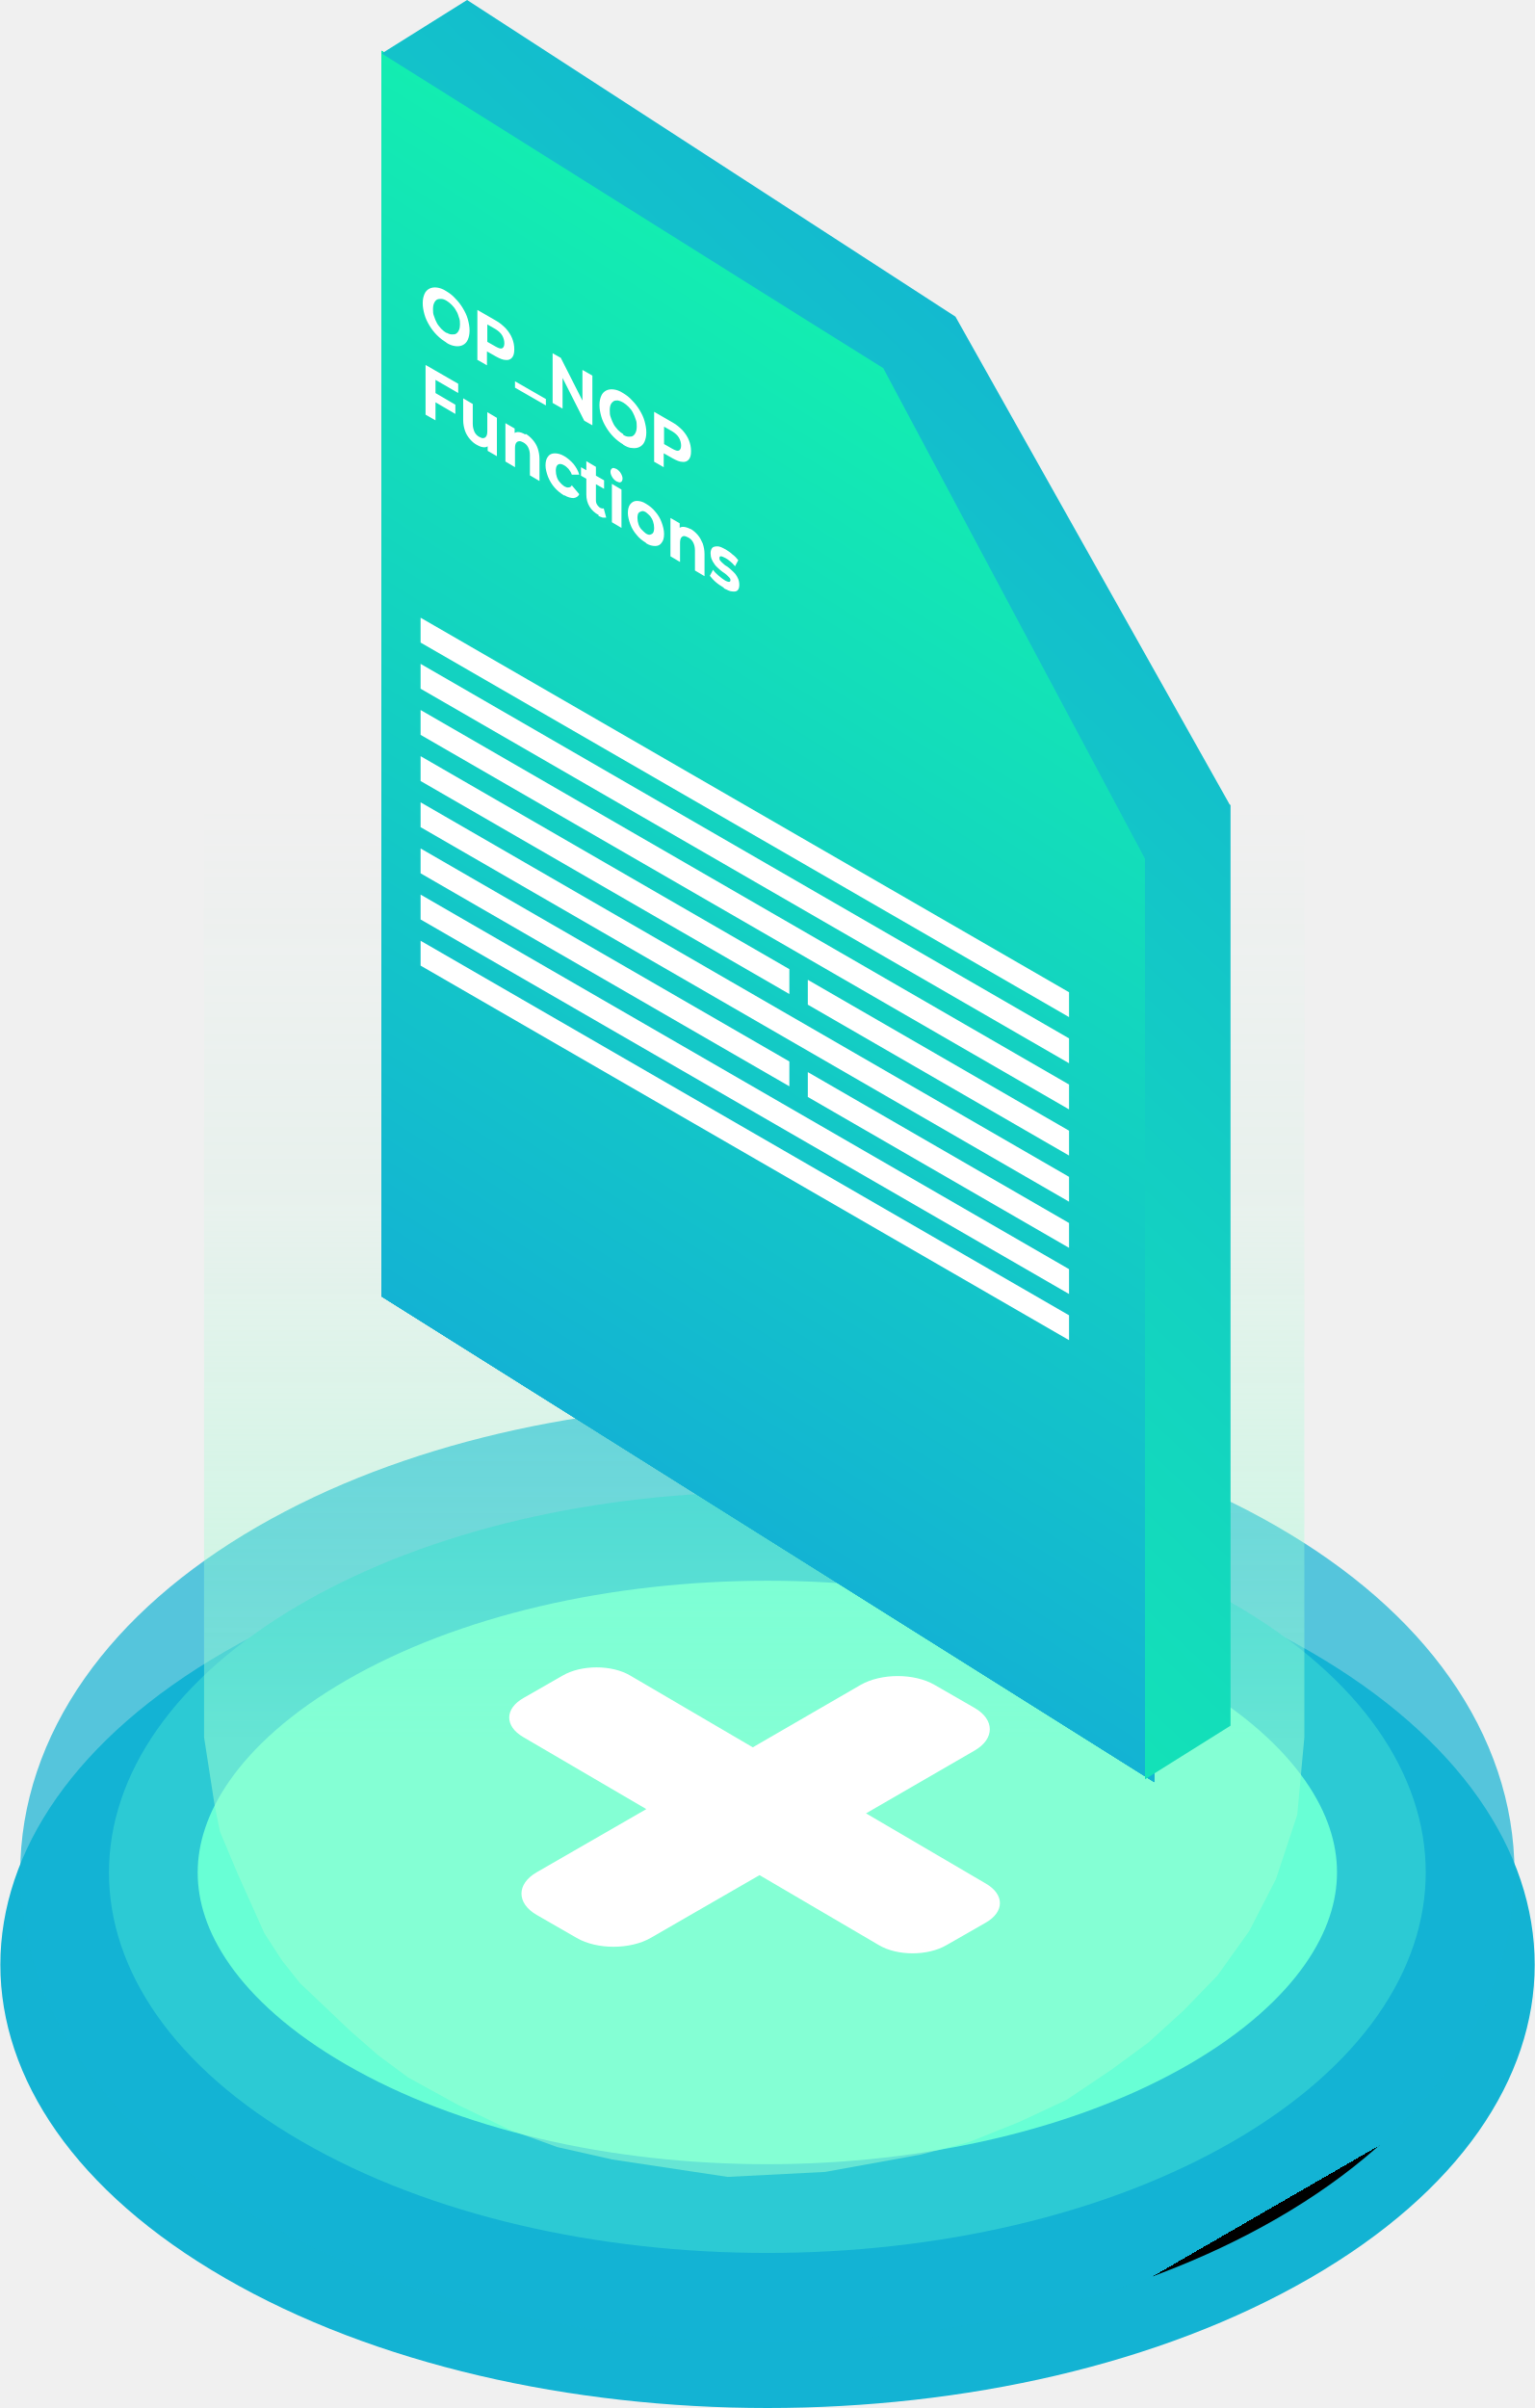
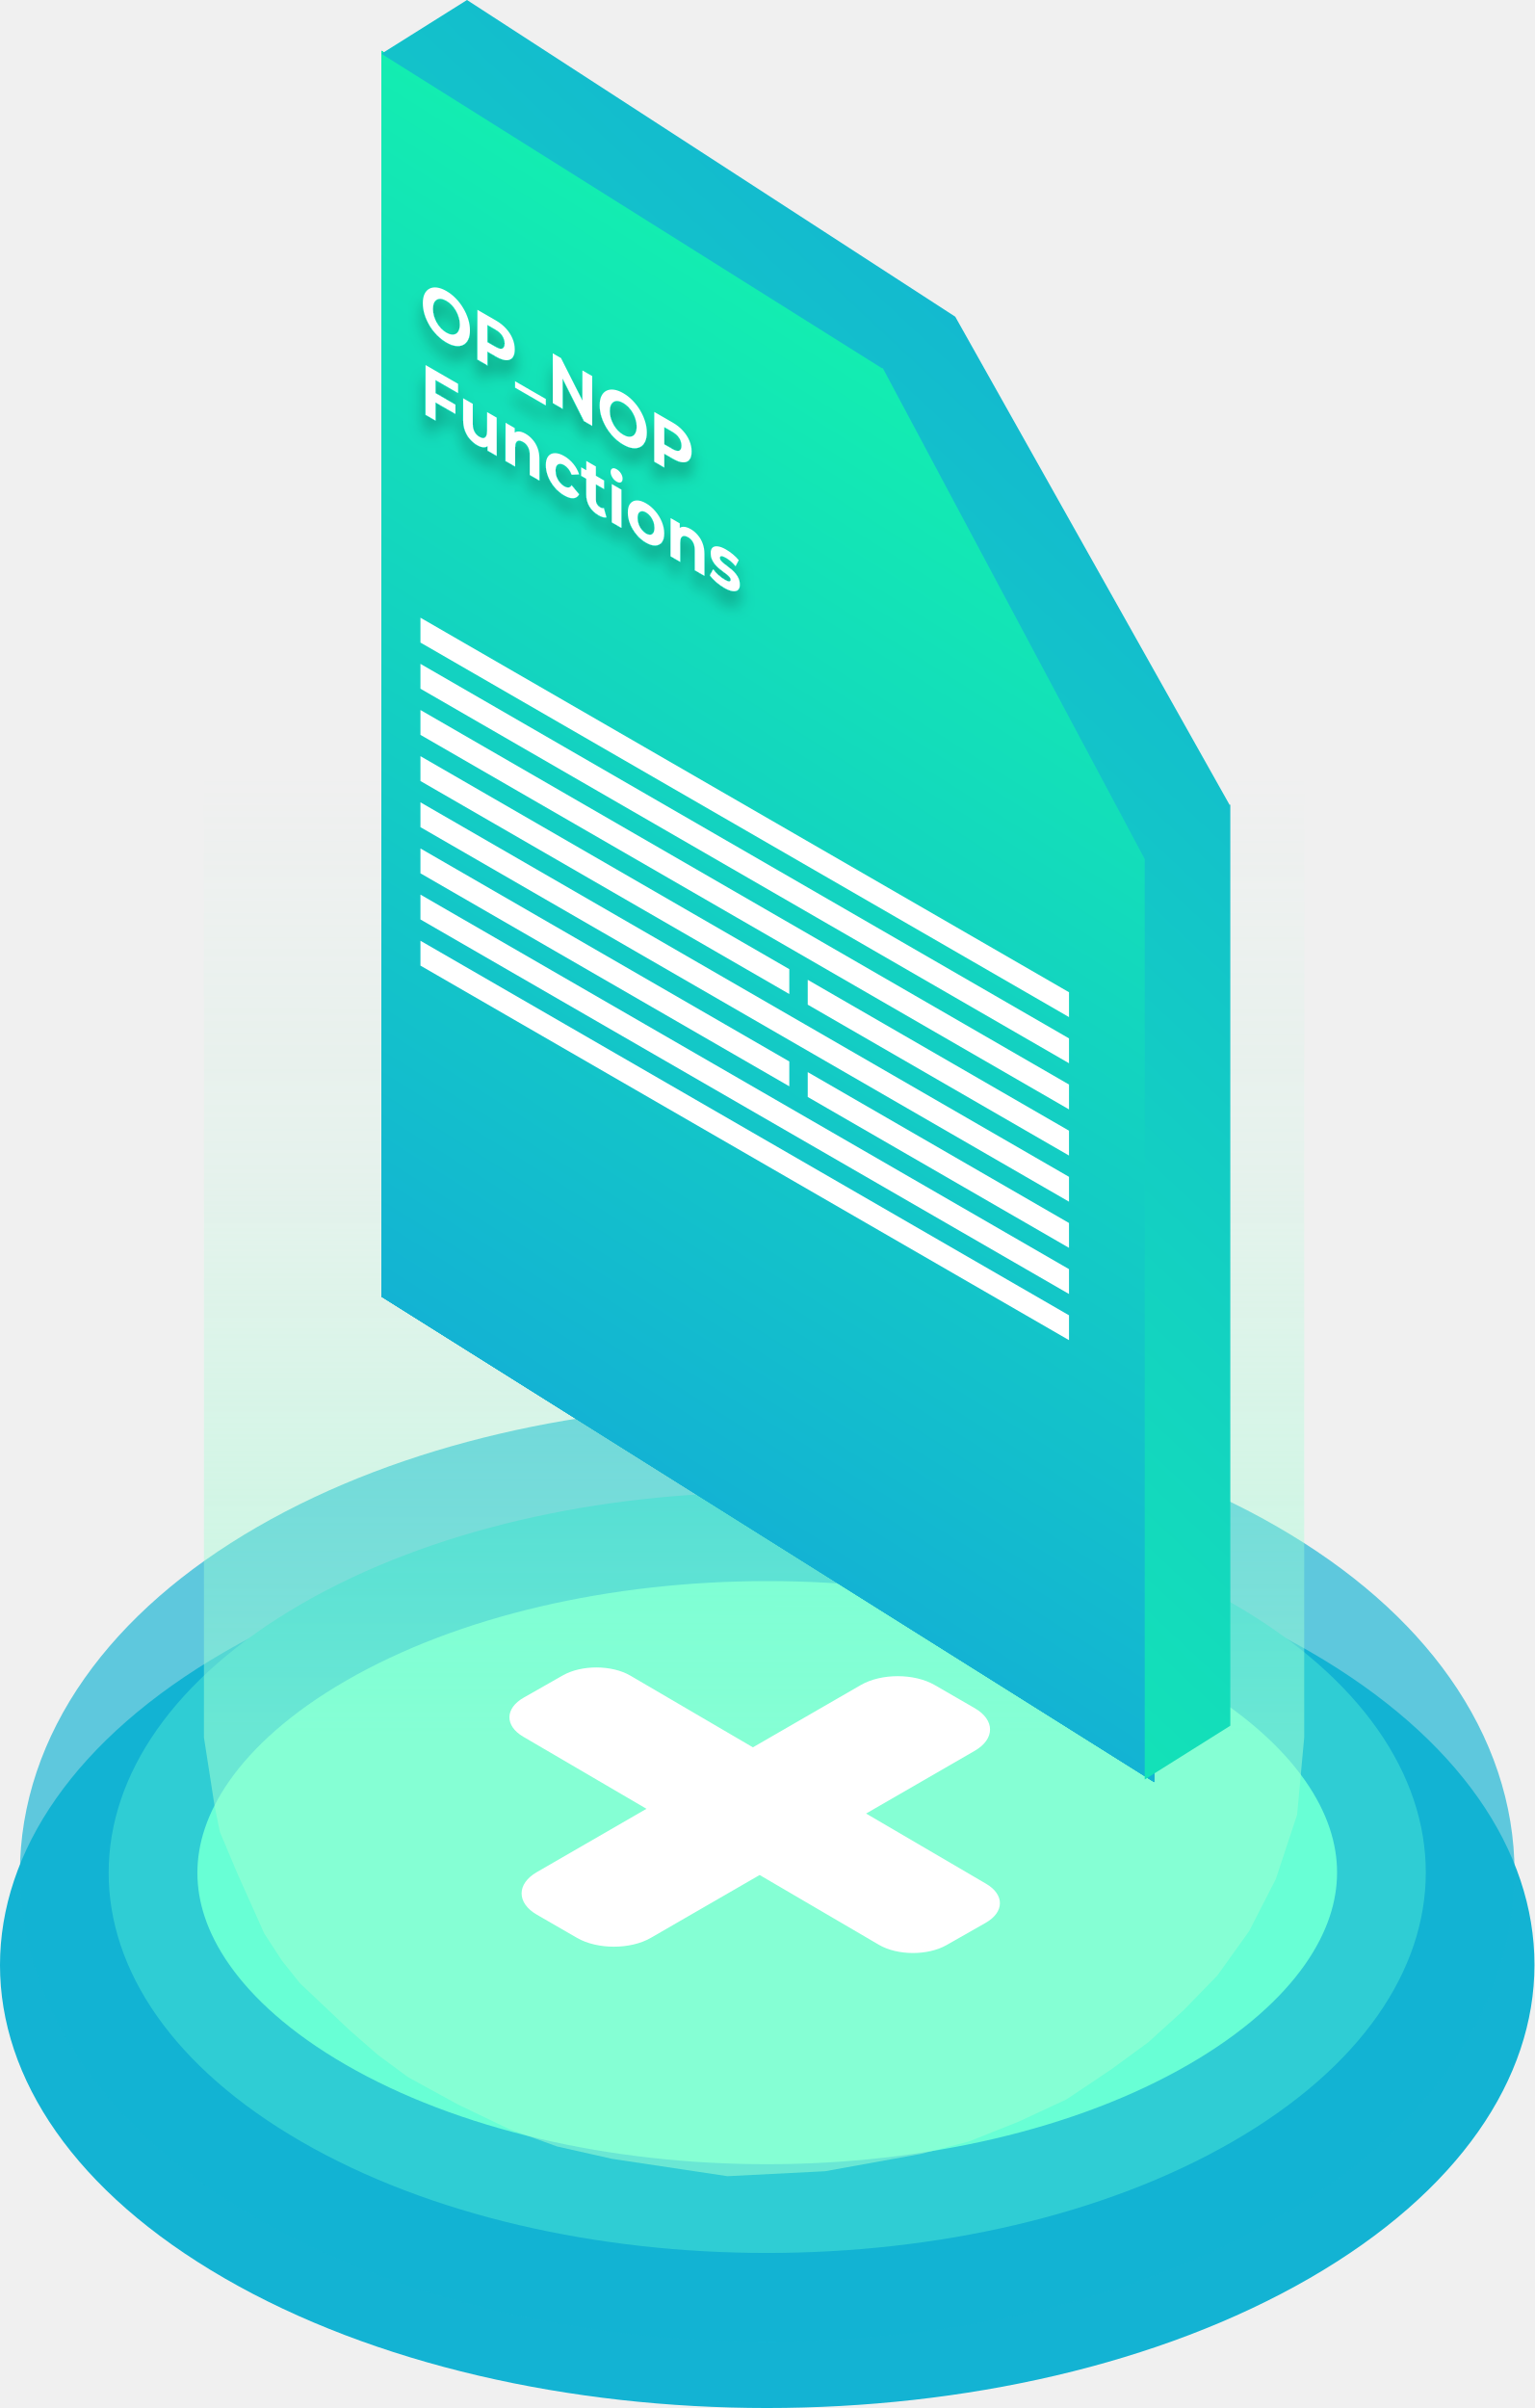
- <svg xmlns="http://www.w3.org/2000/svg" version="1.1" viewBox="0 0 432.3 678.3">
+ <svg xmlns="http://www.w3.org/2000/svg" fill="none" viewBox="89.54 0 432.33 678.3">
+   <path d="M458.593 465.231C542.994 513.96 542.964 592.981 458.527 641.731C374.091 690.481 237.221 690.498 152.821 641.769C68.42 593.04 68.45 514.019 152.886 465.269C237.323 416.52 374.193 416.503 458.593 465.231Z" fill="#13B3D3" />
+   <path d="M436.943 451.731C509.377 493.551 509.365 561.38 436.877 603.231C364.388 645.082 246.906 645.089 174.471 603.269C102.037 561.449 102.049 493.62 174.537 451.769C247.025 409.918 364.508 409.911 436.943 451.731Z" fill="#68FFD5" stroke="url(#paint0_linear_149_20)" stroke-width="50" />
+   <path d="M147 115H457V489.402L455 511.168L449 529.303L441.5 543.95L432.5 556.504L423 566.269L413 575.336L402.5 583.008L390 591.378L376.5 597.655L362.5 603.235L349 606.723L322 611.605L294.5 613L262 608.118L246.5 604.63L233 599.748L218.5 592.773L204.5 585.101L196 578.824L188 571.849L174 558.597L169 552.319L164 544.647L156.5 527.908L151.5 516.05L150 508.712L147 489.402V115Z" fill="url(#paint1_linear_149_20)" />
+   <g style="mix-blend-mode:screen">
+     <path fill-rule="evenodd" clip-rule="evenodd" d="M352.868 474.642C347.128 471.328 337.823 471.328 332.083 474.642L301.673 492.2L267.166 472.015C261.939 468.958 253.405 468.923 248.105 471.938L237.086 478.205C231.786 481.22 231.726 486.142 236.953 489.199L271.683 509.514L240.803 527.343C235.063 530.656 235.063 536.029 240.803 539.343L252.113 545.873C257.852 549.186 267.158 549.186 272.898 545.873L303.568 528.165L337.172 547.822C342.398 550.879 350.932 550.914 356.233 547.899L367.251 541.632C372.552 538.617 372.611 533.695 367.385 530.637L333.558 510.851L364.178 493.172C369.918 489.858 369.918 484.486 364.178 481.172L352.868 474.642Z" fill="white" />
+   </g>
+   <path fill-rule="evenodd" clip-rule="evenodd" d="M340.654 104.534L197 14.307V365.244L414.734 502V241.946L340.654 104.534Z" fill="url(#paint2_linear_149_20)" />
+   <path fill-rule="evenodd" clip-rule="evenodd" d="M340.654 104.534L197 14.307V365.244L414.734 502V241.946L340.654 104.534Z" fill="url(#paint3_linear_149_20)" />
+   <path fill-rule="evenodd" clip-rule="evenodd" d="M340.654 104.534L197 14.307V365.244L414.734 502V241.946L340.654 104.534Z" fill="url(#paint4_linear_149_20)" />
+   <path fill-rule="evenodd" clip-rule="evenodd" d="M340.654 104.534L197 14.307V365.244L414.734 502V241.946L340.654 104.534Z" fill="url(#paint5_linear_149_20)" />
+   <path fill-rule="evenodd" clip-rule="evenodd" d="M197 15.148L221.118 0L358.68 89.206L358.681 89.207L358.68 89.207L435.984 226.738L436.177 226.617V486.111L412.059 501.259V241.942L412.048 241.949L338.254 103.669L338.105 103.775L197 15.148Z" fill="url(#paint6_linear_149_20)" />
+   <g style="mix-blend-mode:screen">
+     <rect width="211" height="7" transform="matrix(0.866025 0.5 0 1 208 174)" fill="white" />
+   </g>
+   <g style="mix-blend-mode:screen">
+     <rect width="120" height="7" transform="matrix(0.866025 0.5 0 1 208 213)" fill="white" />
+   </g>
+   <g style="mix-blend-mode:screen">
+     <rect width="85" height="7" transform="matrix(0.866025 0.5 0 1 317.117 276)" fill="white" />
+   </g>
+   <g style="mix-blend-mode:screen">
+     <rect width="85" height="7" transform="matrix(0.866025 0.5 0 1 317.117 302)" fill="white" />
+   </g>
+   <g style="mix-blend-mode:screen">
+     <rect width="211" height="7" transform="matrix(0.866025 0.5 0 1 208 200)" fill="white" />
+   </g>
+   <g style="mix-blend-mode:screen">
+     <rect width="211" height="7" transform="matrix(0.866025 0.5 0 1 208 187)" fill="white" />
+   </g>
+   <g style="mix-blend-mode:screen">
+     <rect width="211" height="7" transform="matrix(0.866025 0.5 0 1 208 226)" fill="white" />
+   </g>
+   <g style="mix-blend-mode:screen">
+     <rect width="211" height="7" transform="matrix(0.866025 0.5 0 1 208 265)" fill="white" />
+   </g>
+   <g style="mix-blend-mode:screen">
+     <rect width="211" height="7" transform="matrix(0.866025 0.5 0 1 208 252)" fill="white" />
+   </g>
+   <g style="mix-blend-mode:screen">
+     <rect width="120" height="7" transform="matrix(0.866025 0.5 0 1 208 239)" fill="white" />
+   </g>
+   <g filter="url(#filter0_d_149_20)">
+     <path d="M215.327 96.47C214.368 95.917 213.479 95.223 212.659 94.39C211.851 93.563 211.147 92.65 210.546 91.65C209.957 90.657 209.495 89.623 209.16 88.55C208.837 87.483 208.675 86.43 208.675 85.39C208.675 84.35 208.837 83.483 209.16 82.79C209.495 82.103 209.963 81.607 210.563 81.3C211.164 80.993 211.868 80.893 212.677 81C213.485 81.107 214.362 81.433 215.309 81.98C216.268 82.533 217.145 83.22 217.942 84.04C218.75 84.867 219.449 85.777 220.038 86.77C220.638 87.77 221.106 88.807 221.441 89.88C221.776 90.94 221.943 91.997 221.943 93.05C221.943 94.09 221.776 94.96 221.441 95.66C221.106 96.347 220.638 96.843 220.038 97.15C219.449 97.45 218.75 97.547 217.942 97.44C217.145 97.34 216.273 97.017 215.327 96.47ZM215.309 93.7C215.852 94.013 216.348 94.193 216.799 94.24C217.261 94.293 217.665 94.22 218.011 94.02C218.358 93.82 218.623 93.5 218.808 93.06C219.004 92.627 219.102 92.077 219.102 91.41C219.102 90.743 219.004 90.08 218.808 89.42C218.623 88.767 218.358 88.14 218.011 87.54C217.676 86.947 217.278 86.41 216.816 85.93C216.354 85.45 215.852 85.053 215.309 84.74C214.767 84.427 214.264 84.243 213.802 84.19C213.352 84.143 212.954 84.22 212.607 84.42C212.261 84.62 211.989 84.937 211.793 85.37C211.608 85.81 211.516 86.363 211.516 87.03C211.516 87.683 211.608 88.343 211.793 89.01C211.989 89.67 212.255 90.297 212.59 90.89C212.936 91.49 213.34 92.03 213.802 92.51C214.264 92.99 214.767 93.387 215.309 93.7ZM224.052 101.268V87.267L229.3 90.297C230.385 90.924 231.321 91.671 232.106 92.537C232.891 93.391 233.497 94.321 233.924 95.328C234.352 96.334 234.565 97.364 234.565 98.418C234.565 99.457 234.352 100.234 233.924 100.748C233.497 101.261 232.891 101.498 232.106 101.458C231.321 101.404 230.385 101.064 229.3 100.438L225.611 98.308L226.858 97.567V102.888L224.052 101.268ZM226.858 97.927L225.611 95.668L229.144 97.707C230.01 98.207 230.657 98.368 231.084 98.188C231.511 98.007 231.725 97.537 231.725 96.778C231.725 96.004 231.511 95.281 231.084 94.608C230.657 93.934 230.01 93.347 229.144 92.847L225.611 90.808L226.858 89.987V97.927ZM234.657 109.191V107.391L243.318 112.391V114.191L234.657 109.191ZM245.28 113.523V99.523L247.6 100.863L254.754 115.073L253.628 114.423V104.343L256.399 105.943V119.943L254.096 118.613L246.925 104.393L248.051 105.043V115.123L245.28 113.523ZM265.157 125.24C264.198 124.686 263.309 123.993 262.49 123.16C261.681 122.333 260.977 121.42 260.376 120.42C259.788 119.426 259.326 118.393 258.991 117.32C258.667 116.253 258.506 115.2 258.506 114.16C258.506 113.12 258.667 112.253 258.991 111.56C259.326 110.873 259.793 110.376 260.394 110.07C260.994 109.763 261.699 109.663 262.507 109.77C263.315 109.876 264.193 110.203 265.14 110.75C266.098 111.303 266.976 111.99 267.772 112.81C268.581 113.636 269.279 114.546 269.868 115.54C270.468 116.54 270.936 117.576 271.271 118.65C271.606 119.71 271.773 120.766 271.773 121.82C271.773 122.86 271.606 123.73 271.271 124.43C270.936 125.116 270.468 125.613 269.868 125.92C269.279 126.22 268.581 126.316 267.772 126.21C266.976 126.11 266.104 125.786 265.157 125.24ZM265.14 122.47C265.682 122.783 266.179 122.963 266.629 123.01C267.091 123.063 267.495 122.99 267.842 122.79C268.188 122.59 268.454 122.27 268.638 121.83C268.835 121.396 268.933 120.846 268.933 120.18C268.933 119.513 268.835 118.85 268.638 118.19C268.454 117.536 268.188 116.91 267.842 116.31C267.507 115.716 267.108 115.18 266.646 114.7C266.185 114.22 265.682 113.823 265.14 113.51C264.597 113.196 264.095 113.013 263.633 112.96C263.182 112.913 262.784 112.99 262.438 113.19C262.091 113.39 261.82 113.706 261.623 114.14C261.439 114.58 261.346 115.133 261.346 115.8C261.346 116.453 261.439 117.113 261.623 117.78C261.82 118.44 262.085 119.066 262.42 119.66C262.767 120.26 263.171 120.8 263.633 121.28C264.095 121.76 264.597 122.156 265.14 122.47ZM273.882 130.037V116.037L279.13 119.067C280.216 119.694 281.151 120.44 281.936 121.307C282.721 122.16 283.328 123.09 283.755 124.097C284.182 125.104 284.396 126.134 284.396 127.187C284.396 128.227 284.182 129.004 283.755 129.517C283.328 130.03 282.721 130.267 281.936 130.227C281.151 130.174 280.216 129.834 279.13 129.207L275.441 127.077L276.688 126.337V131.657L273.882 130.037ZM276.688 126.697L275.441 124.437L278.974 126.477C279.84 126.977 280.487 127.137 280.914 126.957C281.341 126.777 281.555 126.307 281.555 125.547C281.555 124.774 281.341 124.05 280.914 123.377C280.487 122.704 279.84 122.117 278.974 121.617L275.441 119.577L276.688 118.757V126.697ZM212.036 110.63L217.855 113.99V116.59L212.036 113.23V110.63ZM212.244 118.45L209.438 116.83V102.83L218.6 108.12V110.72L212.244 107.05V118.45ZM224.021 125.41C223.247 124.963 222.555 124.39 221.943 123.69C221.342 122.996 220.875 122.2 220.54 121.3C220.205 120.386 220.037 119.376 220.037 118.27V112.19L222.739 113.75V119.37C222.739 120.263 222.901 121.016 223.224 121.63C223.559 122.236 224.027 122.713 224.627 123.06C225.043 123.3 225.412 123.413 225.736 123.4C226.059 123.373 226.313 123.2 226.498 122.88C226.683 122.546 226.775 122.053 226.775 121.4V116.08L229.477 117.64V128.4L226.914 126.92V123.96L227.381 125.09C227.069 125.656 226.608 125.956 225.996 125.99C225.395 126.016 224.737 125.823 224.021 125.41ZM237.644 122.195C238.383 122.622 239.041 123.175 239.619 123.855C240.207 124.528 240.669 125.315 241.004 126.215C241.339 127.102 241.507 128.092 241.507 129.185V135.345L238.805 133.785V128.105C238.805 127.238 238.637 126.502 238.302 125.895C237.979 125.295 237.517 124.822 236.917 124.475C236.489 124.228 236.103 124.112 235.756 124.125C235.421 124.132 235.156 124.292 234.959 124.605C234.775 124.925 234.682 125.418 234.682 126.085V131.405L231.98 129.845V119.085L234.561 120.575V123.555L234.076 122.375C234.411 121.848 234.89 121.572 235.514 121.545C236.137 121.518 236.847 121.735 237.644 122.195ZM248.527 139.558C247.522 138.978 246.627 138.228 245.842 137.308C245.057 136.375 244.439 135.358 243.989 134.258C243.55 133.165 243.331 132.085 243.331 131.018C243.331 129.938 243.55 129.111 243.989 128.538C244.439 127.958 245.057 127.661 245.842 127.648C246.627 127.621 247.522 127.898 248.527 128.478C249.508 129.045 250.363 129.778 251.09 130.678C251.818 131.565 252.355 132.548 252.701 133.628L250.605 133.718C250.363 133.071 250.057 132.521 249.687 132.068C249.329 131.621 248.937 131.275 248.509 131.028C248.048 130.761 247.632 130.641 247.262 130.668C246.893 130.695 246.598 130.865 246.379 131.178C246.171 131.498 246.067 131.971 246.067 132.598C246.067 133.225 246.171 133.818 246.379 134.378C246.598 134.945 246.893 135.455 247.262 135.908C247.632 136.361 248.048 136.721 248.509 136.988C248.937 137.235 249.329 137.348 249.687 137.328C250.057 137.301 250.363 137.098 250.605 136.718L252.701 139.248C252.355 139.915 251.818 140.278 251.09 140.338C250.363 140.385 249.508 140.125 248.527 139.558ZM258.203 145.144C257.106 144.511 256.251 143.698 255.639 142.704C255.027 141.698 254.721 140.554 254.721 139.274V129.834L257.423 131.394V140.794C257.423 141.248 257.527 141.661 257.735 142.034C257.943 142.394 258.226 142.678 258.584 142.884C259.011 143.131 259.375 143.208 259.675 143.114L260.402 145.734C260.125 145.801 259.79 145.781 259.398 145.674C259.017 145.561 258.618 145.384 258.203 145.144ZM253.284 134.024V131.624L259.744 135.354V137.754L253.284 134.024ZM261.919 147.13V136.37L264.621 137.93V148.69L261.919 147.13ZM263.27 135.65C262.773 135.363 262.369 134.963 262.058 134.45C261.746 133.937 261.59 133.433 261.59 132.94C261.59 132.447 261.746 132.123 262.058 131.97C262.369 131.817 262.773 131.883 263.27 132.17C263.767 132.457 264.171 132.85 264.482 133.35C264.794 133.837 264.95 134.327 264.95 134.82C264.95 135.34 264.794 135.683 264.482 135.85C264.182 136.01 263.778 135.943 263.27 135.65ZM271.563 152.858C270.57 152.285 269.686 151.535 268.913 150.608C268.151 149.688 267.544 148.685 267.094 147.598C266.655 146.505 266.436 145.425 266.436 144.358C266.436 143.278 266.655 142.451 267.094 141.878C267.544 141.298 268.151 140.995 268.913 140.968C269.686 140.935 270.57 141.205 271.563 141.778C272.544 142.345 273.422 143.091 274.195 144.018C274.969 144.931 275.575 145.928 276.014 147.008C276.453 148.088 276.672 149.175 276.672 150.268C276.672 151.335 276.453 152.161 276.014 152.748C275.575 153.321 274.969 153.625 274.195 153.658C273.422 153.691 272.544 153.425 271.563 152.858ZM271.563 150.298C272.013 150.558 272.417 150.671 272.775 150.638C273.133 150.605 273.416 150.428 273.624 150.108C273.832 149.775 273.936 149.301 273.936 148.688C273.936 148.061 273.832 147.468 273.624 146.908C273.416 146.348 273.133 145.845 272.775 145.398C272.417 144.951 272.013 144.598 271.563 144.338C271.112 144.078 270.708 143.965 270.35 143.998C269.992 144.031 269.704 144.205 269.484 144.518C269.276 144.838 269.173 145.311 269.173 145.938C269.173 146.551 269.276 147.145 269.484 147.718C269.704 148.285 269.992 148.791 270.35 149.238C270.708 149.685 271.112 150.038 271.563 150.298ZM284.142 149.041C284.881 149.467 285.539 150.021 286.117 150.701C286.706 151.374 287.167 152.161 287.502 153.061C287.837 153.947 288.005 154.937 288.005 156.031V162.191L285.303 160.631V154.951C285.303 154.084 285.135 153.347 284.8 152.741C284.477 152.141 284.015 151.667 283.415 151.321C282.987 151.074 282.601 150.957 282.254 150.971C281.919 150.977 281.654 151.137 281.457 151.451C281.273 151.771 281.18 152.264 281.18 152.931V158.251L278.478 156.691V145.931L281.059 147.421V150.401L280.574 149.221C280.909 148.694 281.388 148.417 282.012 148.391C282.635 148.364 283.345 148.581 284.142 149.041ZM293.589 165.575C292.792 165.115 292.024 164.565 291.285 163.925C290.558 163.278 289.98 162.665 289.553 162.085L290.454 160.365C290.881 160.918 291.383 161.461 291.961 161.995C292.55 162.521 293.127 162.948 293.693 163.275C294.316 163.635 294.755 163.801 295.009 163.775C295.275 163.755 295.408 163.591 295.408 163.285C295.408 163.031 295.304 162.785 295.096 162.545C294.899 162.298 294.634 162.045 294.299 161.785C293.964 161.525 293.595 161.245 293.191 160.945C292.798 160.651 292.4 160.335 291.995 159.995C291.591 159.641 291.222 159.255 290.887 158.835C290.552 158.415 290.281 157.951 290.073 157.445C289.877 156.945 289.778 156.388 289.778 155.775C289.778 155.095 289.946 154.591 290.281 154.265C290.627 153.945 291.124 153.825 291.77 153.905C292.417 153.971 293.191 154.265 294.091 154.785C294.726 155.151 295.373 155.605 296.031 156.145C296.689 156.685 297.238 157.235 297.677 157.795L296.776 159.495C296.326 158.928 295.869 158.458 295.408 158.085C294.957 157.705 294.518 157.391 294.091 157.145C293.491 156.798 293.052 156.638 292.775 156.665C292.498 156.691 292.359 156.851 292.359 157.145C292.359 157.411 292.457 157.668 292.654 157.915C292.861 158.168 293.133 158.431 293.468 158.705C293.803 158.978 294.166 159.261 294.559 159.555C294.963 159.841 295.367 160.161 295.771 160.515C296.175 160.868 296.539 161.251 296.862 161.665C297.197 162.071 297.469 162.528 297.677 163.035C297.884 163.528 297.988 164.081 297.988 164.695C297.988 165.361 297.815 165.855 297.469 166.175C297.122 166.481 296.62 166.591 295.962 166.505C295.315 166.425 294.524 166.115 293.589 165.575Z" fill="white" />
+   </g>
  <defs>
-     <style>
-       .cls-1 {
-         fill: url(#linear-gradient-5);
-       }
- 
-       .cls-1, .cls-2, .cls-3, .cls-4, .cls-5, .cls-6 {
-         fill-rule: evenodd;
-       }
- 
-       .cls-2 {
-         fill: url(#linear-gradient-7);
-       }
- 
-       .cls-3 {
-         fill: url(#linear-gradient-3);
-       }
- 
-       .cls-4 {
-         fill: url(#linear-gradient-4);
-       }
- 
-       .cls-5 {
-         fill: url(#linear-gradient-6);
-       }
- 
-       .cls-6, .cls-7 {
-         fill: #fff;
-       }
- 
-       .cls-8 {
-         fill: url(#linear-gradient-2);
-       }
- 
-       .cls-9 {
-         fill: #13b3d3;
-       }
- 
-       .cls-10 {
-         isolation: isolate;
-       }
- 
-       .cls-11 {
-         mix-blend-mode: screen;
-       }
- 
-       .cls-12 {
-         fill: #68ffd5;
-         stroke: url(#linear-gradient);
-         stroke-width: 50px;
-       }
-     </style>
-     <linearGradient id="linear-gradient" x1="139.8" y1="336.8" x2="292.6" y2="72.2" gradientTransform="translate(0 732) scale(1 -1)" gradientUnits="userSpaceOnUse">
-       <stop offset="1" stop-color="#13b3d3" stop-opacity=".7" />
-       <stop offset="1" stop-color="#000" />
+     <filter id="filter0_d_149_20" x="204.672" y="78.15" width="97.32" height="97.965" filterUnits="userSpaceOnUse" color-interpolation-filters="sRGB">
+       <feFlood flood-opacity="0" result="BackgroundImageFix" />
+       <feColorMatrix in="SourceAlpha" type="matrix" values="0 0 0 0 0 0 0 0 0 0 0 0 0 0 0 0 0 0 127 0" result="hardAlpha" />
+       <feOffset dy="4" />
+       <feGaussianBlur stdDeviation="2" />
+       <feComposite in2="hardAlpha" operator="out" />
+       <feColorMatrix type="matrix" values="0 0 0 0 0 0 0 0 0 0 0 0 0 0 0 0 0 0 0.25 0" />
+       <feBlend mode="normal" in2="BackgroundImageFix" result="effect1_dropShadow_149_20" />
+       <feBlend mode="normal" in="SourceGraphic" in2="effect1_dropShadow_149_20" result="shape" />
+     </filter>
+     <linearGradient id="paint0_linear_149_20" x1="152.886" y1="439.269" x2="305.707" y2="703.962" gradientUnits="userSpaceOnUse">
+       <stop offset="1" stop-color="#13B3D3" stop-opacity="0.66" />
    </linearGradient>
-     <linearGradient id="linear-gradient-2" x1="212.5" y1="617.1" x2="212.4" y2="242.7" gradientTransform="translate(0 732) scale(1 -1)" gradientUnits="userSpaceOnUse">
-       <stop offset=".3" stop-color="#9fffd4" stop-opacity="0" />
-       <stop offset=".6" stop-color="#9fffd4" stop-opacity=".1" />
-       <stop offset="1" stop-color="#9fffd4" stop-opacity=".5" />
+     <linearGradient id="paint1_linear_149_20" x1="302.113" y1="115" x2="301.98" y2="489.402" gradientUnits="userSpaceOnUse">
+       <stop offset="0.276" stop-color="#9FFFD4" stop-opacity="0" />
+       <stop offset="0.573" stop-color="#9FFFD4" stop-opacity="0.129" />
+       <stop offset="1" stop-color="#9FFFD4" stop-opacity="0.53" />
    </linearGradient>
-     <linearGradient id="linear-gradient-3" x1="295.4" y1="599.7" x2="137.3" y2="348" gradientTransform="translate(0 732) scale(1 -1)" gradientUnits="userSpaceOnUse">
-       <stop offset="0" stop-color="#13edb1" />
-       <stop offset="1" stop-color="#13b3d3" />
+     <linearGradient id="paint2_linear_149_20" x1="305.867" y1="82.685" x2="147.803" y2="334.344" gradientUnits="userSpaceOnUse">
+       <stop stop-color="#13EDB1" />
+       <stop offset="1" stop-color="#13B3D3" />
    </linearGradient>
-     <linearGradient id="linear-gradient-4" x1="295.4" y1="599.7" x2="137.3" y2="348" gradientTransform="translate(0 732) scale(1 -1)" gradientUnits="userSpaceOnUse">
-       <stop offset="0" stop-color="#13edb1" />
-       <stop offset="1" stop-color="#13b3d3" />
+     <linearGradient id="paint3_linear_149_20" x1="305.867" y1="82.685" x2="147.803" y2="334.344" gradientUnits="userSpaceOnUse">
+       <stop stop-color="#13EDB1" />
+       <stop offset="1" stop-color="#13B3D3" />
    </linearGradient>
-     <linearGradient id="linear-gradient-5" x1="295.4" y1="599.7" x2="137.3" y2="348" gradientTransform="translate(0 732) scale(1 -1)" gradientUnits="userSpaceOnUse">
-       <stop offset="0" stop-color="#13edb1" />
-       <stop offset="1" stop-color="#13b3d3" />
+     <linearGradient id="paint4_linear_149_20" x1="305.867" y1="82.685" x2="147.803" y2="334.344" gradientUnits="userSpaceOnUse">
+       <stop stop-color="#13EDB1" />
+       <stop offset="1" stop-color="#13B3D3" />
    </linearGradient>
-     <linearGradient id="linear-gradient-6" x1="295.4" y1="599.7" x2="137.3" y2="348" gradientTransform="translate(0 732) scale(1 -1)" gradientUnits="userSpaceOnUse">
-       <stop offset="0" stop-color="#13edb1" />
-       <stop offset="1" stop-color="#13b3d3" />
+     <linearGradient id="paint5_linear_149_20" x1="305.867" y1="82.685" x2="147.803" y2="334.344" gradientUnits="userSpaceOnUse">
+       <stop stop-color="#13EDB1" />
+       <stop offset="1" stop-color="#13B3D3" />
    </linearGradient>
-     <linearGradient id="linear-gradient-7" x1="95.7" y1="340.4" x2="358.4" y2="622.3" gradientTransform="translate(0 732) scale(1 -1)" gradientUnits="userSpaceOnUse">
-       <stop offset="0" stop-color="#13edb1" />
-       <stop offset="1" stop-color="#13b3d3" />
+     <linearGradient id="paint6_linear_149_20" x1="197" y1="402.498" x2="459.666" y2="120.652" gradientUnits="userSpaceOnUse">
+       <stop stop-color="#13EDB1" />
+       <stop offset="1" stop-color="#13B3D3" />
    </linearGradient>
  </defs>
-   <g class="cls-10">
-     <g id="Layer_1">
-       <path class="cls-9" d="M369.1,465.2c84.4,48.7,84.4,127.8,0,176.5-84.4,48.8-221.3,48.8-305.7,0-84.4-48.7-84.4-127.8,0-176.5,84.4-48.7,221.3-48.8,305.7,0Z" />
-       <path class="cls-12" d="M347.4,451.7c72.4,41.8,72.4,109.6,0,151.5-72.5,41.9-190,41.9-262.4,0-72.4-41.8-72.4-109.6,0-151.5,72.5-41.9,190-41.9,262.4,0Z" />
-       <path class="cls-8" d="M57.5,115h310v374.4l-2,21.8-6,18.1-7.5,14.6-9,12.6-9.5,9.8-10,9.1-10.5,7.7-12.5,8.4-13.5,6.3-14,5.6-13.5,3.5-27,4.9-27.5,1.4-32.5-4.9-15.5-3.5-13.5-4.9-14.5-7-14-7.7-8.5-6.3-8-7-14-13.3-5-6.3-5-7.7-7.5-16.7-5-11.9-1.5-7.3-3-19.3V115Z" />
-       <g class="cls-11">
-         <path class="cls-6" d="M263.3,474.6c-5.7-3.3-15-3.3-20.8,0l-30.4,17.6-34.5-20.2c-5.2-3.1-13.8-3.1-19.1,0l-11,6.3c-5.3,3-5.4,7.9-.1,11l34.7,20.3-30.9,17.8c-5.7,3.3-5.7,8.7,0,12l11.3,6.5c5.7,3.3,15,3.3,20.8,0l30.7-17.7,33.6,19.7c5.2,3.1,13.8,3.1,19.1,0l11-6.3c5.3-3,5.4-7.9.1-11l-33.8-19.8,30.6-17.7c5.7-3.3,5.7-8.7,0-12l-11.3-6.5Z" />
-       </g>
-       <path class="cls-3" d="M251.1,104.5L107.5,14.3v350.9l217.7,136.8V241.9l-74.1-137.4Z" />
-       <path class="cls-4" d="M251.1,104.5L107.5,14.3v350.9l217.7,136.8V241.9l-74.1-137.4Z" />
-       <path class="cls-1" d="M251.1,104.5L107.5,14.3v350.9l217.7,136.8V241.9l-74.1-137.4Z" />
-       <path class="cls-5" d="M251.1,104.5L107.5,14.3v350.9l217.7,136.8V241.9l-74.1-137.4Z" />
-       <path class="cls-2" d="M107.5,15.1L131.6,0l137.6,89.2h0s0,0,0,0l77.3,137.5h.2c0-.1,0,259.4,0,259.4l-24.1,15.1V241.9h0s-73.8-138.3-73.8-138.3h-.1c0,.1-141.1-88.5-141.1-88.5Z" />
-       <g class="cls-11">
-         <polygon class="cls-7" points="118.5 174 301.2 279.5 301.2 286.5 118.5 181 118.5 174" />
-       </g>
-       <g class="cls-11">
-         <polygon class="cls-7" points="118.5 213 222.4 273 222.4 280 118.5 220 118.5 213" />
-       </g>
-       <g class="cls-11">
-         <polygon class="cls-7" points="227.6 276 301.2 318.5 301.2 325.5 227.6 283 227.6 276" />
-       </g>
-       <g class="cls-11">
-         <polygon class="cls-7" points="227.6 302 301.2 344.5 301.2 351.5 227.6 309 227.6 302" />
-       </g>
-       <g class="cls-11">
-         <polygon class="cls-7" points="118.5 200 301.2 305.5 301.2 312.5 118.5 207 118.5 200" />
-       </g>
-       <g class="cls-11">
-         <polygon class="cls-7" points="118.5 187 301.2 292.5 301.2 299.5 118.5 194 118.5 187" />
-       </g>
-       <g class="cls-11">
-         <polygon class="cls-7" points="118.5 226 301.2 331.5 301.2 338.5 118.5 233 118.5 226" />
-       </g>
-       <g class="cls-11">
-         <polygon class="cls-7" points="118.5 265 301.2 370.5 301.2 377.5 118.5 272 118.5 265" />
-       </g>
-       <g class="cls-11">
-         <polygon class="cls-7" points="118.5 252 301.2 357.5 301.2 364.5 118.5 259 118.5 252" />
-       </g>
-       <g class="cls-11">
-         <polygon class="cls-7" points="118.5 239 222.4 299 222.4 306 118.5 246 118.5 239" />
-       </g>
-       <path class="cls-7" d="M125.8,96.5c-1-.6-1.8-1.2-2.7-2.1-.8-.8-1.5-1.7-2.1-2.7-.6-1-1.1-2-1.4-3.1-.3-1.1-.5-2.1-.5-3.2s.2-1.9.5-2.6c.3-.7.8-1.2,1.4-1.5.6-.3,1.3-.4,2.1-.3.8.1,1.7.4,2.6,1,1,.6,1.8,1.2,2.6,2.1.8.8,1.5,1.7,2.1,2.7.6,1,1.1,2,1.4,3.1.3,1.1.5,2.1.5,3.2s-.2,1.9-.5,2.6c-.3.7-.8,1.2-1.4,1.5-.6.3-1.3.4-2.1.3-.8-.1-1.7-.4-2.6-1ZM125.8,93.7c.5.3,1,.5,1.5.5.5,0,.9,0,1.2-.2.3-.2.6-.5.8-1,.2-.4.3-1,.3-1.6s0-1.3-.3-2c-.2-.7-.4-1.3-.8-1.9-.3-.6-.7-1.1-1.2-1.6-.5-.5-1-.9-1.5-1.2-.5-.3-1-.5-1.5-.5-.4,0-.8,0-1.2.2-.3.2-.6.5-.8,1-.2.4-.3,1-.3,1.7s0,1.3.3,2c.2.7.5,1.3.8,1.9.3.6.8,1.1,1.2,1.6.5.5,1,.9,1.5,1.2ZM134.5,101.3v-14l5.2,3c1.1.6,2,1.4,2.8,2.2.8.9,1.4,1.8,1.8,2.8.4,1,.6,2,.6,3.1s-.2,1.8-.6,2.3c-.4.5-1,.8-1.8.7-.8,0-1.7-.4-2.8-1l-3.7-2.1,1.2-.7v5.3l-2.8-1.6ZM137.3,97.9l-1.2-2.3,3.5,2c.9.5,1.5.7,1.9.5s.6-.7.6-1.4-.2-1.5-.6-2.2-1.1-1.3-1.9-1.8l-3.5-2,1.2-.8v7.9ZM145.1,109.2v-1.8l8.7,5v1.8l-8.7-5ZM155.7,113.5v-14l2.3,1.3,7.2,14.2-1.1-.7v-10.1l2.8,1.6v14l-2.3-1.3-7.2-14.2,1.1.7v10.1l-2.8-1.6ZM175.6,125.2c-1-.6-1.8-1.2-2.7-2.1-.8-.8-1.5-1.7-2.1-2.7-.6-1-1.1-2-1.4-3.1-.3-1.1-.5-2.1-.5-3.2s.2-1.9.5-2.6c.3-.7.8-1.2,1.4-1.5.6-.3,1.3-.4,2.1-.3.8.1,1.7.4,2.6,1,1,.6,1.8,1.2,2.6,2.1.8.8,1.5,1.7,2.1,2.7.6,1,1.1,2,1.4,3.1.3,1.1.5,2.1.5,3.2s-.2,1.9-.5,2.6c-.3.7-.8,1.2-1.4,1.5-.6.3-1.3.4-2.1.3-.8,0-1.7-.4-2.6-1ZM175.6,122.5c.5.3,1,.5,1.5.5.5,0,.9,0,1.2-.2.3-.2.6-.5.8-1,.2-.4.3-1,.3-1.7s0-1.3-.3-2c-.2-.7-.5-1.3-.8-1.9-.3-.6-.7-1.1-1.2-1.6-.5-.5-1-.9-1.5-1.2-.5-.3-1-.5-1.5-.6-.5,0-.8,0-1.2.2-.3.2-.6.5-.8.9-.2.4-.3,1-.3,1.7s0,1.3.3,2c.2.7.5,1.3.8,1.9.3.6.8,1.1,1.2,1.6.5.5,1,.9,1.5,1.2ZM184.3,130v-14l5.2,3c1.1.6,2,1.4,2.8,2.2.8.9,1.4,1.8,1.8,2.8.4,1,.6,2,.6,3.1s-.2,1.8-.6,2.3-1,.8-1.8.7c-.8,0-1.7-.4-2.8-1l-3.7-2.1,1.2-.7v5.3l-2.8-1.6ZM187.1,126.7l-1.2-2.3,3.5,2c.9.5,1.5.7,1.9.5s.6-.7.6-1.4-.2-1.5-.6-2.2c-.4-.7-1.1-1.3-1.9-1.8l-3.5-2,1.2-.8v7.9ZM122.5,110.6l5.8,3.4v2.6l-5.8-3.4v-2.6ZM122.7,118.4l-2.8-1.6v-14l9.2,5.3v2.6l-6.4-3.7v11.4ZM134.5,125.4c-.8-.4-1.5-1-2.1-1.7-.6-.7-1.1-1.5-1.4-2.4-.3-.9-.5-1.9-.5-3v-6.1l2.7,1.6v5.6c0,.9.2,1.6.5,2.3.3.6.8,1.1,1.4,1.4.4.2.8.4,1.1.3.3,0,.6-.2.8-.5.2-.3.3-.8.3-1.5v-5.3l2.7,1.6v10.8l-2.6-1.5v-3l.5,1.1c-.3.6-.8.9-1.4.9-.6,0-1.3-.2-2-.6ZM148.1,122.2c.7.4,1.4,1,2,1.7.6.7,1.1,1.5,1.4,2.4.3.9.5,1.9.5,3v6.2l-2.7-1.6v-5.7c0-.9-.2-1.6-.5-2.2-.3-.6-.8-1.1-1.4-1.4-.4-.2-.8-.4-1.2-.3-.3,0-.6.2-.8.5-.2.3-.3.8-.3,1.5v5.3l-2.7-1.6v-10.8l2.6,1.5v3l-.5-1.2c.3-.5.8-.8,1.4-.8.6,0,1.3.2,2.1.7ZM159,139.6c-1-.6-1.9-1.3-2.7-2.2-.8-.9-1.4-1.9-1.9-3.1-.4-1.1-.7-2.2-.7-3.2s.2-1.9.7-2.5c.4-.6,1.1-.9,1.9-.9.8,0,1.7.2,2.7.8,1,.6,1.8,1.3,2.6,2.2.7.9,1.3,1.9,1.6,3h-2.1c-.2-.6-.5-1.1-.9-1.6-.4-.4-.8-.8-1.2-1-.5-.3-.9-.4-1.2-.4-.4,0-.7.2-.9.5-.2.3-.3.8-.3,1.4s.1,1.2.3,1.8c.2.6.5,1.1.9,1.5.4.5.8.8,1.2,1.1.4.2.8.4,1.2.3.4,0,.7-.2.9-.6l2.1,2.5c-.3.7-.9,1-1.6,1.1-.7,0-1.6-.2-2.6-.8ZM168.7,145.1c-1.1-.6-2-1.4-2.6-2.4-.6-1-.9-2.1-.9-3.4v-9.4l2.7,1.6v9.4c0,.5.1.9.3,1.2.2.4.5.6.8.9.4.2.8.3,1.1.2l.7,2.6c-.3,0-.6,0-1,0-.4-.1-.8-.3-1.2-.5ZM163.7,134v-2.4l6.5,3.7v2.4l-6.5-3.7ZM172.4,147.1v-10.8l2.7,1.6v10.8l-2.7-1.6ZM173.7,135.6c-.5-.3-.9-.7-1.2-1.2-.3-.5-.5-1-.5-1.5s.2-.8.5-1c.3-.2.7,0,1.2.2.5.3.9.7,1.2,1.2.3.5.5,1,.5,1.5s-.2.9-.5,1c-.3.2-.7,0-1.2-.2ZM182,152.9c-1-.6-1.9-1.3-2.6-2.2-.8-.9-1.4-1.9-1.8-3-.4-1.1-.7-2.2-.7-3.2s.2-1.9.7-2.5c.5-.6,1.1-.9,1.8-.9.8,0,1.7.2,2.6.8,1,.6,1.9,1.3,2.6,2.2.8.9,1.4,1.9,1.8,3s.7,2.2.7,3.3-.2,1.9-.7,2.5c-.4.6-1,.9-1.8.9-.8,0-1.7-.2-2.6-.8ZM182,150.3c.5.3.9.4,1.2.3s.6-.2.8-.5c.2-.3.3-.8.3-1.4s-.1-1.2-.3-1.8-.5-1.1-.8-1.5c-.4-.4-.8-.8-1.2-1.1-.5-.3-.9-.4-1.2-.3s-.6.2-.9.5c-.2.3-.3.8-.3,1.4s.1,1.2.3,1.8c.2.6.5,1.1.9,1.5.4.4.8.8,1.2,1.1ZM194.6,149c.7.4,1.4,1,2,1.7.6.7,1,1.5,1.4,2.4.3.9.5,1.9.5,3v6.2l-2.7-1.6v-5.7c0-.9-.2-1.6-.5-2.2-.3-.6-.8-1.1-1.4-1.4-.4-.2-.8-.4-1.2-.4-.3,0-.6.2-.8.5-.2.3-.3.8-.3,1.5v5.3l-2.7-1.6v-10.8l2.6,1.5v3l-.5-1.2c.3-.5.8-.8,1.4-.8.6,0,1.3.2,2.1.6ZM204,165.6c-.8-.5-1.6-1-2.3-1.6-.7-.6-1.3-1.3-1.7-1.8l.9-1.7c.4.6.9,1.1,1.5,1.6.6.5,1.2,1,1.7,1.3.6.4,1.1.5,1.3.5.3,0,.4-.2.4-.5s-.1-.5-.3-.7c-.2-.2-.5-.5-.8-.8-.3-.3-.7-.5-1.1-.8-.4-.3-.8-.6-1.2-1-.4-.4-.8-.7-1.1-1.2-.3-.4-.6-.9-.8-1.4-.2-.5-.3-1.1-.3-1.7s.2-1.2.5-1.5c.3-.3.8-.4,1.5-.4.6,0,1.4.4,2.3.9.6.4,1.3.8,1.9,1.4.7.5,1.2,1.1,1.6,1.6l-.9,1.7c-.5-.6-.9-1-1.4-1.4-.5-.4-.9-.7-1.3-.9-.6-.3-1-.5-1.3-.5-.3,0-.4.2-.4.5s0,.5.3.8c.2.3.5.5.8.8.3.3.7.6,1.1.8.4.3.8.6,1.2,1,.4.4.8.7,1.1,1.1.3.4.6.9.8,1.4.2.5.3,1,.3,1.7s-.2,1.2-.5,1.5c-.3.3-.8.4-1.5.3-.6,0-1.4-.4-2.4-.9Z" />
-     </g>
-   </g>
</svg>
